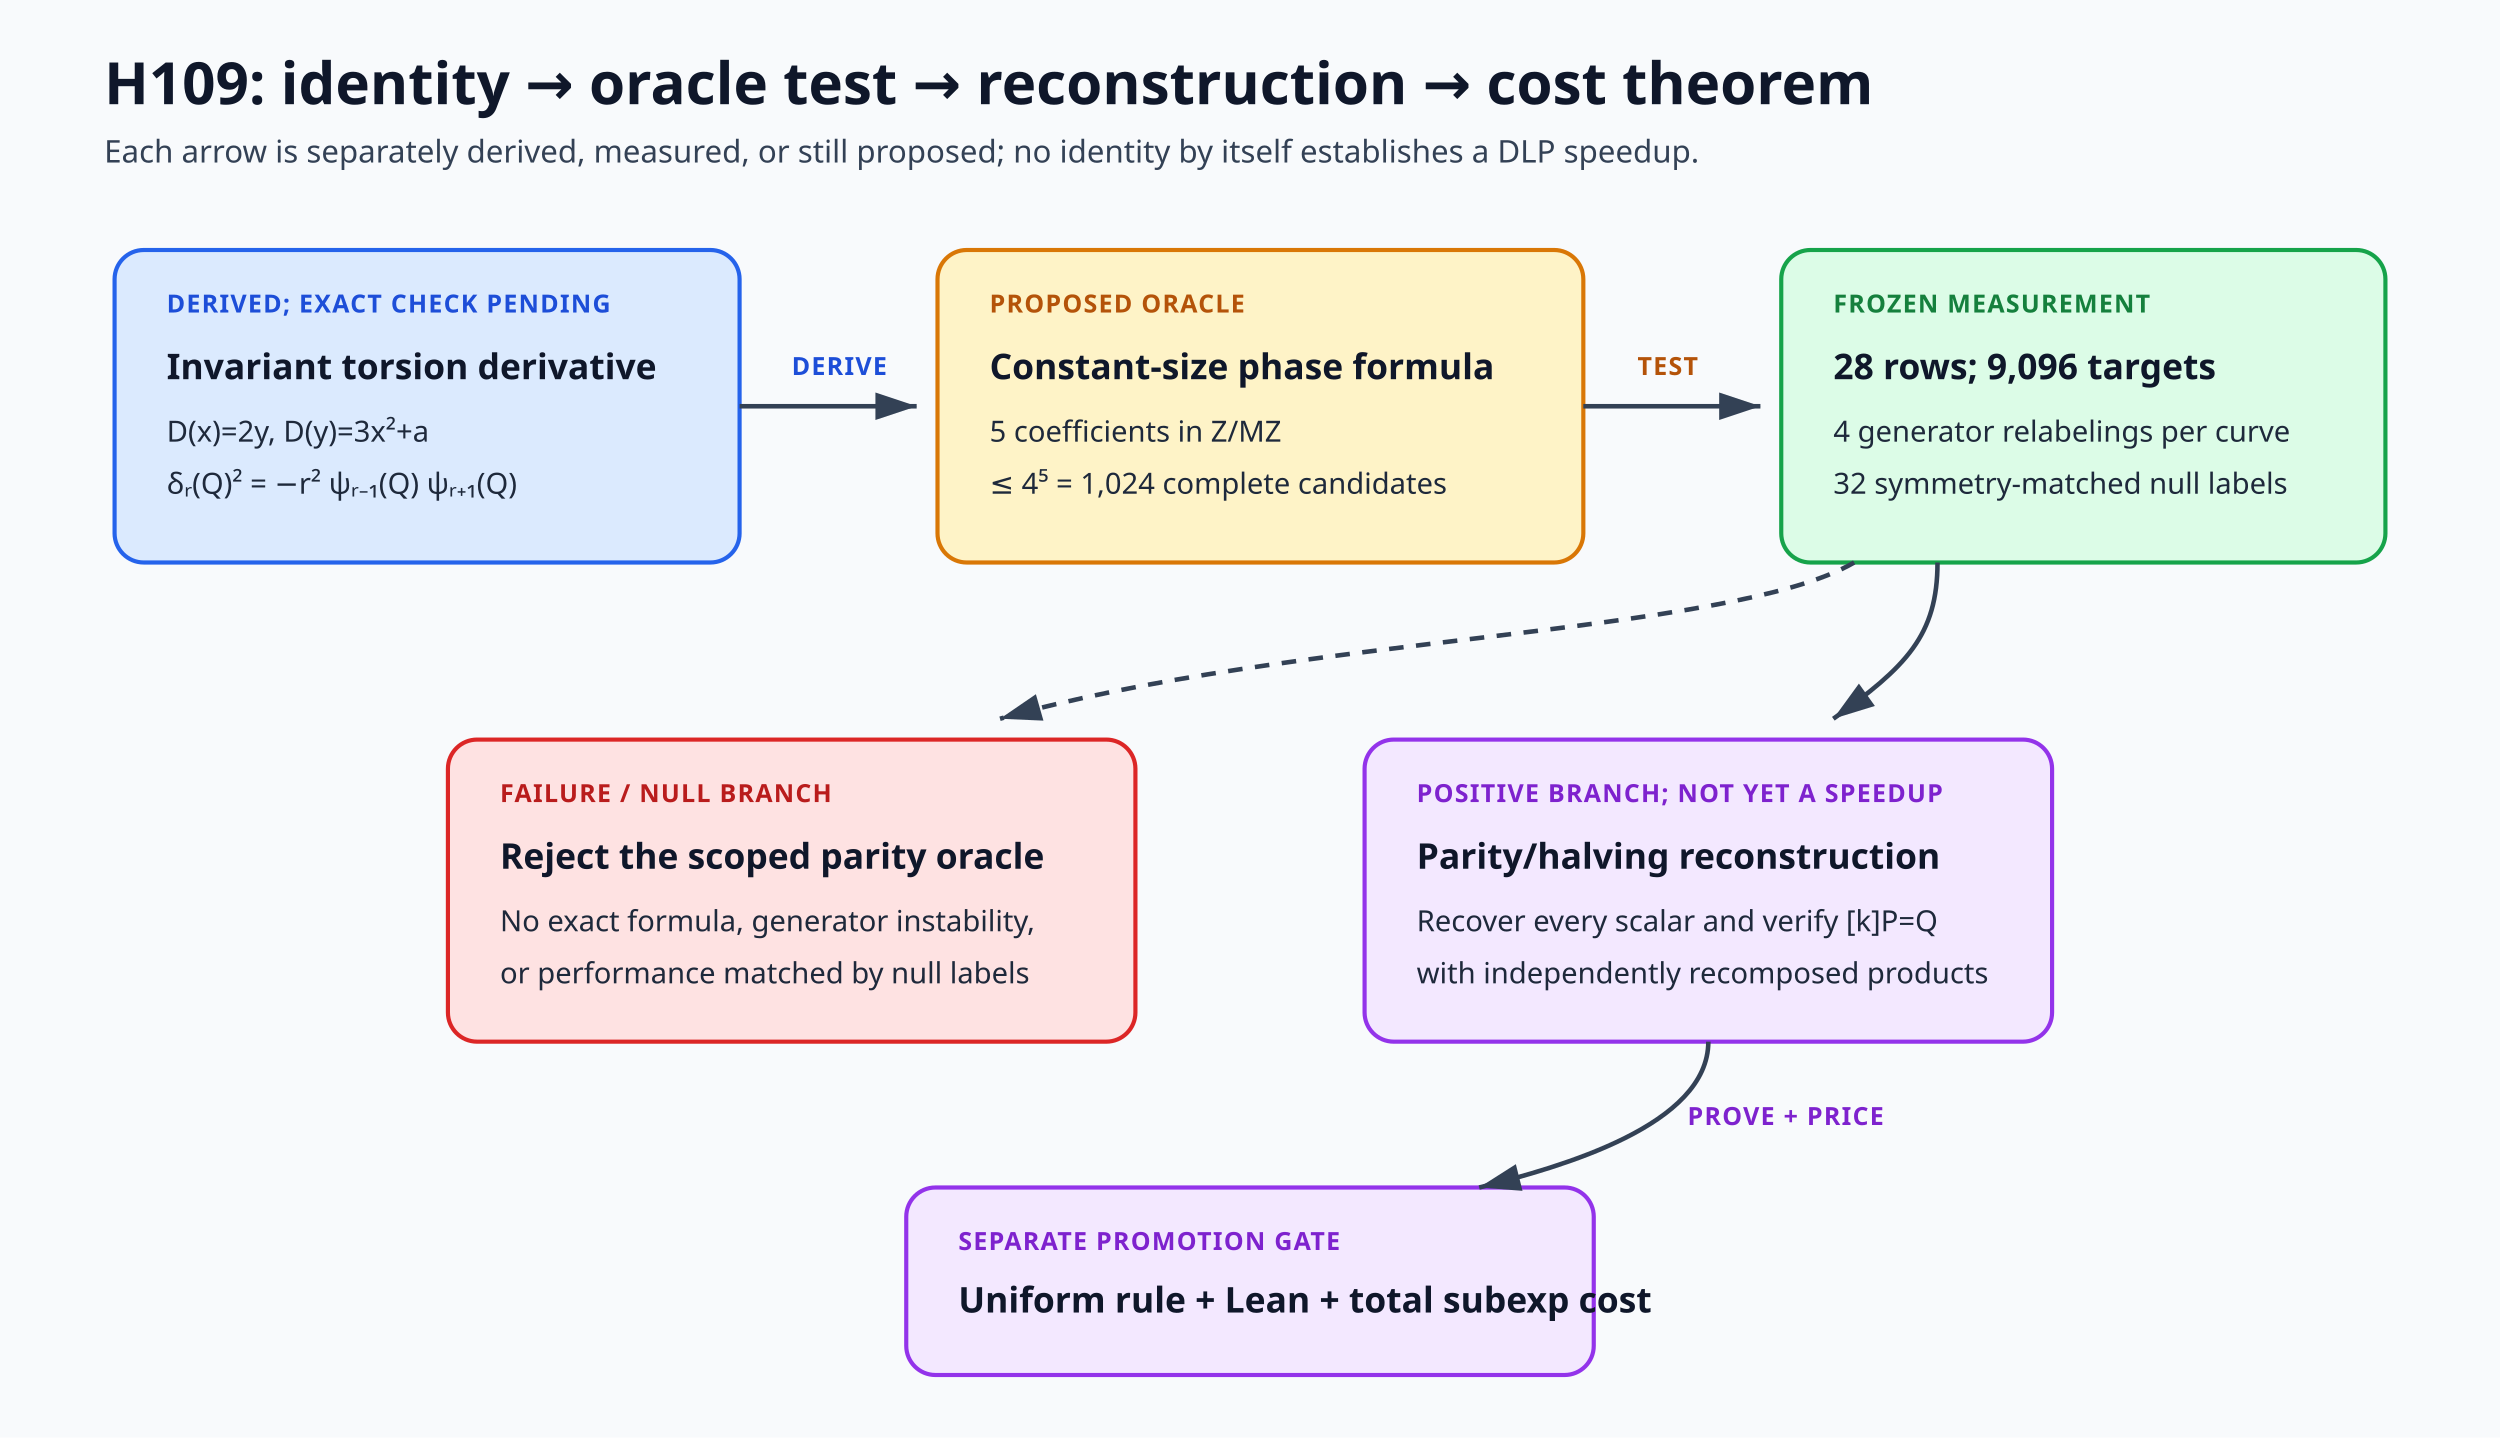
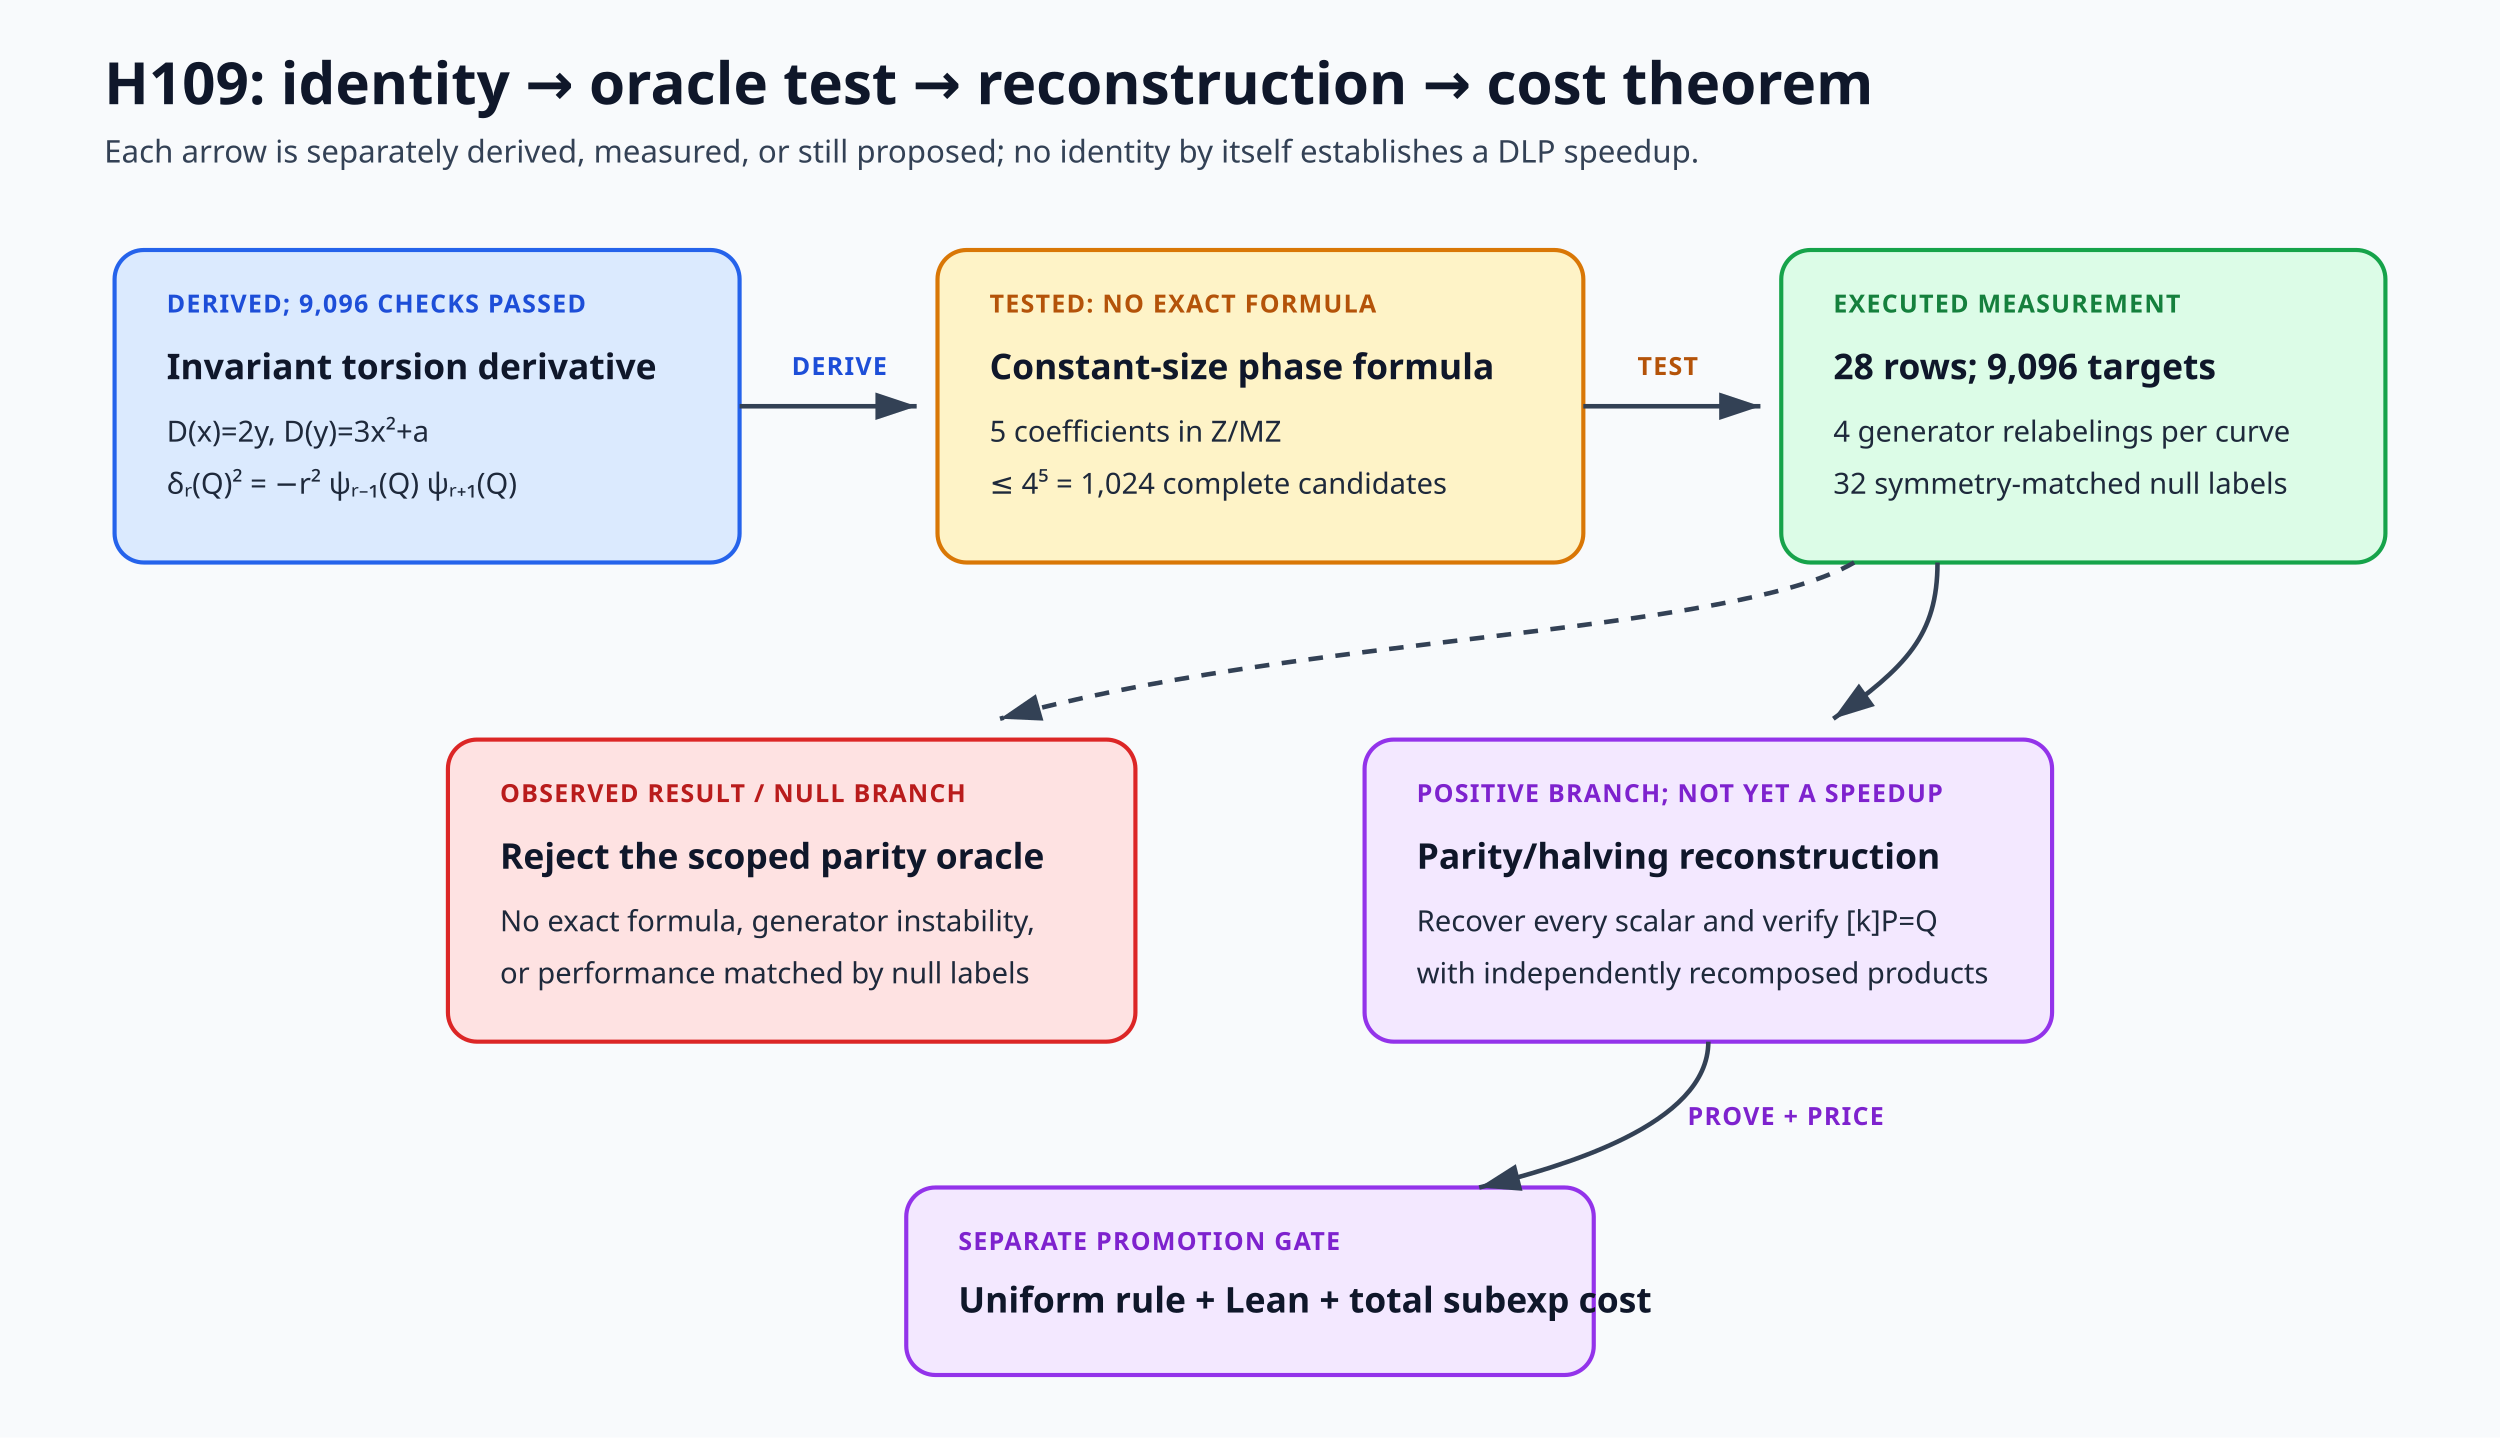
<svg xmlns="http://www.w3.org/2000/svg" width="1200" height="690" viewBox="0 0 1200 690" role="img" aria-labelledby="title desc">
  <defs>
    <marker id="arrow" markerWidth="10" markerHeight="10" refX="9" refY="3" orient="auto" markerUnits="strokeWidth">
      <path d="M0,0 L0,6 L9,3 z" fill="#334155" />
    </marker>
    <style>
      .title{font:700 28px sans-serif;fill:#0f172a}.sub{font:15px sans-serif;fill:#334155}
      .box{stroke-width:2;rx:14}.h{font:700 17px sans-serif;fill:#0f172a}.t{font:14px sans-serif;fill:#1e293b}
      .derived{fill:#dbeafe;stroke:#2563eb}.proposed{fill:#fef3c7;stroke:#d97706}.measured{fill:#dcfce7;stroke:#16a34a}.gate{fill:#f3e8ff;stroke:#9333ea}.null{fill:#fee2e2;stroke:#dc2626}
      .edge{stroke:#334155;stroke-width:2.2;fill:none;marker-end:url(#arrow)}.dash{stroke-dasharray:7 6}
      .tag{font:700 12px sans-serif;letter-spacing:.6px}.blue{fill:#1d4ed8}.amber{fill:#b45309}.green{fill:#15803d}.purple{fill:#7e22ce}.red{fill:#b91c1c}
    </style>
  </defs>
  <rect width="1200" height="690" fill="#f8fafc" />
  <text x="50" y="50" class="title">H109: identity → oracle test → reconstruction → cost theorem</text>
  <text x="50" y="78" class="sub">Each arrow is separately derived, measured, or still proposed; no identity by itself establishes a DLP speedup.</text>
  <rect x="55" y="120" width="300" height="150" class="box derived" />
-   <text x="80" y="150" class="tag blue">DERIVED; EXACT CHECK PENDING</text>
+   <text x="80" y="150" class="tag blue">DERIVED; 9,096 CHECKS PASSED</text>
  <text x="80" y="182" class="h">Invariant torsion derivative</text>
  <text x="80" y="212" class="t">D(x)=2y, D(y)=3x²+a</text>
  <text x="80" y="237" class="t">δᵣ(Q)² = −r² ψᵣ₋₁(Q) ψᵣ₊₁(Q)</text>
  <rect x="450" y="120" width="310" height="150" class="box proposed" />
-   <text x="475" y="150" class="tag amber">PROPOSED ORACLE</text>
+   <text x="475" y="150" class="tag amber">TESTED: NO EXACT FORMULA</text>
  <text x="475" y="182" class="h">Constant-size phase formula</text>
  <text x="475" y="212" class="t">5 coefficients in Z/MZ</text>
  <text x="475" y="237" class="t">≤ 4⁵ = 1,024 complete candidates</text>
  <rect x="855" y="120" width="290" height="150" class="box measured" />
-   <text x="880" y="150" class="tag green">FROZEN MEASUREMENT</text>
+   <text x="880" y="150" class="tag green">EXECUTED MEASUREMENT</text>
  <text x="880" y="182" class="h">28 rows; 9,096 targets</text>
  <text x="880" y="212" class="t">4 generator relabelings per curve</text>
  <text x="880" y="237" class="t">32 symmetry-matched null labels</text>
  <path d="M355 195 H440" class="edge" />
  <text x="380" y="180" class="tag blue">DERIVE</text>
  <path d="M760 195 H845" class="edge" />
  <text x="786" y="180" class="tag amber">TEST</text>
  <rect x="215" y="355" width="330" height="145" class="box null" />
-   <text x="240" y="385" class="tag red">FAILURE / NULL BRANCH</text>
+   <text x="240" y="385" class="tag red">OBSERVED RESULT / NULL BRANCH</text>
  <text x="240" y="417" class="h">Reject the scoped parity oracle</text>
  <text x="240" y="447" class="t">No exact formula, generator instability,</text>
  <text x="240" y="472" class="t">or performance matched by null labels</text>
  <rect x="655" y="355" width="330" height="145" class="box gate" />
  <text x="680" y="385" class="tag purple">POSITIVE BRANCH; NOT YET A SPEEDUP</text>
  <text x="680" y="417" class="h">Parity/halving reconstruction</text>
  <text x="680" y="447" class="t">Recover every scalar and verify [k]P=Q</text>
  <text x="680" y="472" class="t">with independently recomposed products</text>
  <path d="M930 270 C930 305 915 320 880 345" class="edge" />
  <path d="M890 270 C830 305 620 305 480 345" class="edge dash" />
  <rect x="435" y="570" width="330" height="90" class="box gate" />
  <text x="460" y="600" class="tag purple">SEPARATE PROMOTION GATE</text>
  <text x="460" y="630" class="h">Uniform rule + Lean + total subexp cost</text>
  <path d="M820 500 C820 540 750 560 710 570" class="edge" />
  <text x="810" y="540" class="tag purple">PROVE + PRICE</text>
</svg>
